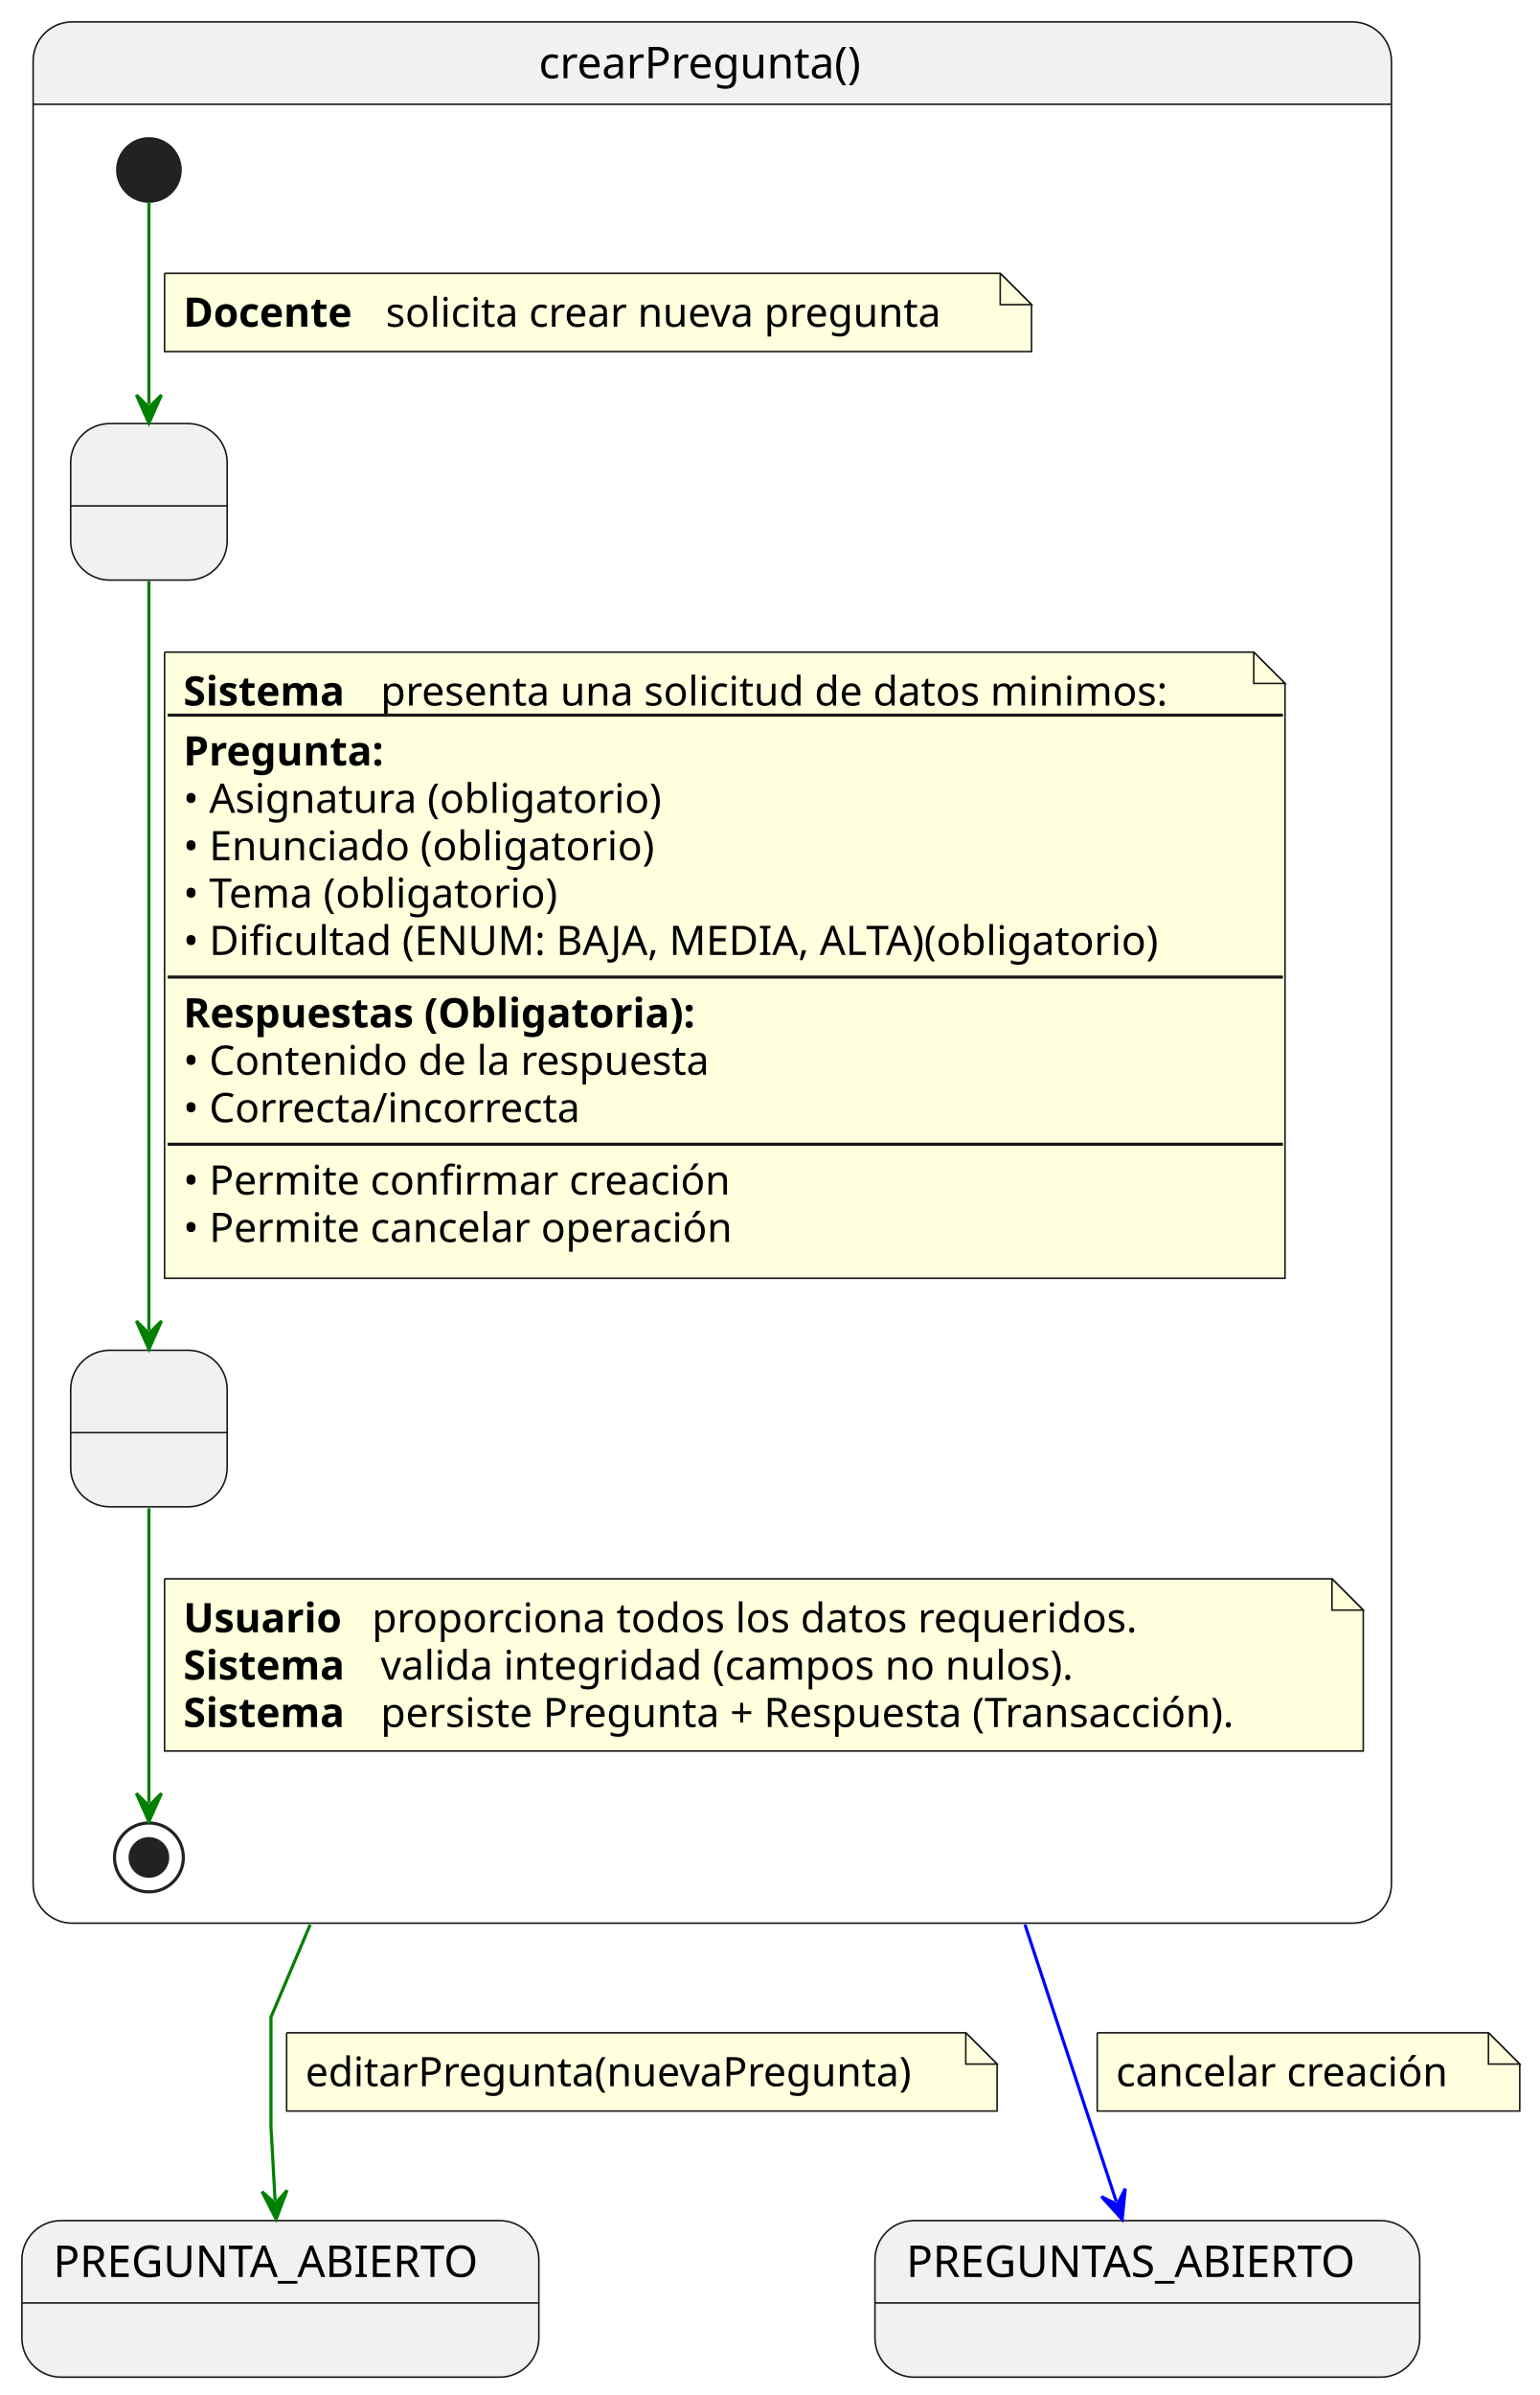
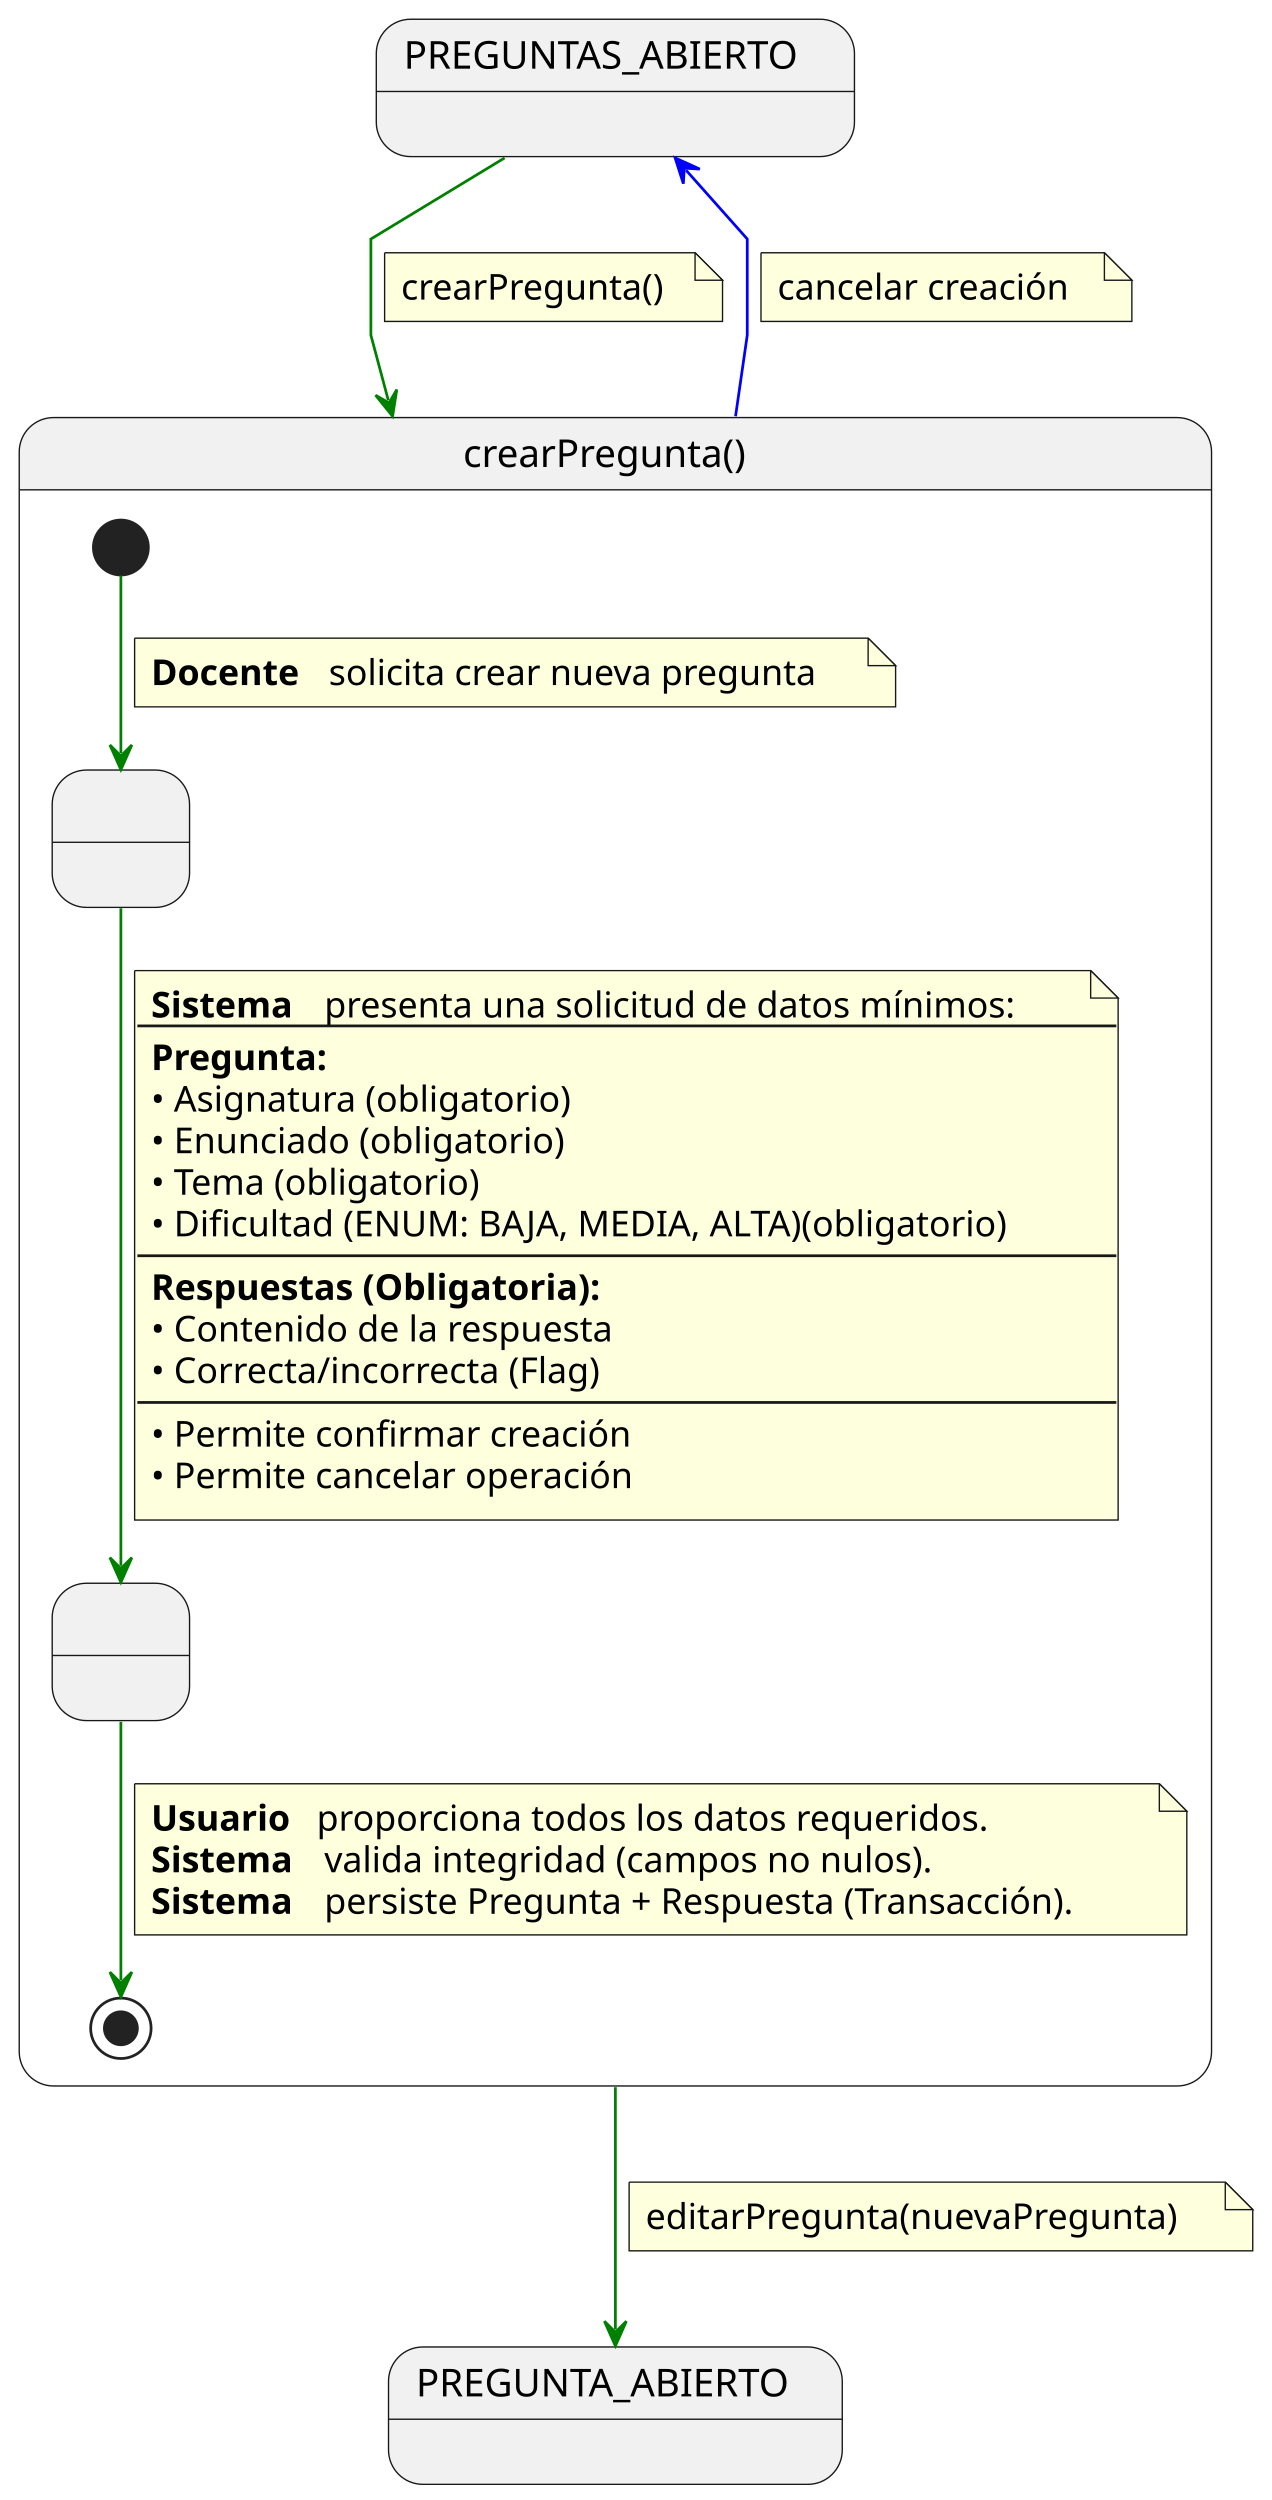
- <svg xmlns="http://www.w3.org/2000/svg" contentStyleType="text/css" data-diagram-type="STATE" height="765px" preserveAspectRatio="none" style="width:492px;height:765px;background:#FFFFFF;" version="1.1" viewBox="0 0 492 765" width="492px" zoomAndPan="magnify">
+ <svg xmlns="http://www.w3.org/2000/svg" contentStyleType="text/css" data-diagram-type="STATE" height="910px" preserveAspectRatio="none" style="width:463px;height:910px;background:#FFFFFF;" version="1.1" viewBox="0 0 463 910" width="463px" zoomAndPan="magnify">
  <defs />
  <g>
-     <path d="M23.08,7 L432.08,7 A12.5,12.5 0 0 1 444.58,19.5 L444.58,33.297 L10.58,33.297 L10.58,19.5 A12.5,12.5 0 0 1 23.08,7" fill="#F1F1F1" />
-     <rect fill="none" height="607.297" rx="12.5" ry="12.5" style="stroke:#181818;stroke-width:0.5;" width="434" x="10.58" y="7" />
-     <line style="stroke:#181818;stroke-width:0.5;" x1="10.58" x2="444.58" y1="33.297" y2="33.297" />
-     <text fill="#000000" font-family="sans-serif" font-size="14" lengthAdjust="spacing" textLength="110.838" x="172.161" y="24.995">crearPregunta()</text>
+     <g id="PREGUNTAS_ABIERTO">
+       <rect fill="#F1F1F1" height="50" rx="12.5" ry="12.5" style="stroke:#181818;stroke-width:0.5;" width="174.055" x="136.97" y="7" />
+       <line style="stroke:#181818;stroke-width:0.5;" x1="136.97" x2="311.025" y1="33.297" y2="33.297" />
+       <text fill="#000000" font-family="sans-serif" font-size="14" lengthAdjust="spacing" textLength="154.055" x="146.97" y="24.995">PREGUNTAS_ABIERTO</text>
+     </g>
+     <path d="M19.5,152 L428.5,152 A12.5,12.5 0 0 1 441,164.5 L441,178.297 L7,178.297 L7,164.5 A12.5,12.5 0 0 1 19.5,152" fill="#F1F1F1" />
+     <rect fill="none" height="607.297" rx="12.5" ry="12.5" style="stroke:#181818;stroke-width:0.5;" width="434" x="7" y="152" />
+     <line style="stroke:#181818;stroke-width:0.5;" x1="7" x2="441" y1="178.297" y2="178.297" />
+     <text fill="#000000" font-family="sans-serif" font-size="14" lengthAdjust="spacing" textLength="110.838" x="168.581" y="169.995">crearPregunta()</text>
    <g id="crearPregunta.SolicitandoDatosPregunta">
-       <rect fill="#F1F1F1" height="50" rx="12.5" ry="12.5" style="stroke:#181818;stroke-width:0.5;" width="50" x="22.58" y="135.297" />
-       <line style="stroke:#181818;stroke-width:0.5;" x1="22.58" x2="72.58" y1="161.594" y2="161.594" />
-       <text fill="#000000" font-family="sans-serif" font-size="14" lengthAdjust="spacing" textLength="4.45" x="45.355" y="153.292"> </text>
+       <rect fill="#F1F1F1" height="50" rx="12.5" ry="12.5" style="stroke:#181818;stroke-width:0.5;" width="50" x="19" y="280.297" />
+       <line style="stroke:#181818;stroke-width:0.5;" x1="19" x2="69" y1="306.594" y2="306.594" />
+       <text fill="#000000" font-family="sans-serif" font-size="14" lengthAdjust="spacing" textLength="4.45" x="41.775" y="298.292"> </text>
    </g>
    <g id="crearPregunta.ProcesandoCreacion">
-       <rect fill="#F1F1F1" height="50" rx="12.5" ry="12.5" style="stroke:#181818;stroke-width:0.5;" width="50" x="22.58" y="431.297" />
-       <line style="stroke:#181818;stroke-width:0.5;" x1="22.58" x2="72.58" y1="457.594" y2="457.594" />
-       <text fill="#000000" font-family="sans-serif" font-size="14" lengthAdjust="spacing" textLength="4.45" x="45.355" y="449.292"> </text>
+       <rect fill="#F1F1F1" height="50" rx="12.5" ry="12.5" style="stroke:#181818;stroke-width:0.5;" width="50" x="19" y="576.297" />
+       <line style="stroke:#181818;stroke-width:0.5;" x1="19" x2="69" y1="602.594" y2="602.594" />
+       <text fill="#000000" font-family="sans-serif" font-size="14" lengthAdjust="spacing" textLength="4.45" x="41.775" y="594.292"> </text>
    </g>
-     <ellipse cx="47.58" cy="54.297" fill="#222222" rx="10" ry="10" style="stroke:#222222;stroke-width:1;" />
-     <ellipse cx="47.58" cy="593.297" fill="none" rx="11" ry="11" style="stroke:#222222;stroke-width:1;" />
-     <ellipse cx="47.58" cy="593.297" fill="#222222" rx="6" ry="6" style="stroke:#222222;stroke-width:1;" />
-     <g class="link" data-entity-1=".start.crearPregunta" data-entity-2="SolicitandoDatosPregunta" data-source-line="8" data-uid="lnk3" id="link_.start.crearPregunta_SolicitandoDatosPregunta">
-       <path d="M47.58,64.527 C47.58,80.237 47.58,106.657 47.58,129.167" fill="none" id="*start*crearPregunta-to-SolicitandoDatosPregunta" style="stroke:#008000;stroke-width:1;" />
-       <polygon fill="#008000" points="47.58,135.167,51.58,126.167,47.58,130.167,43.58,126.167,47.58,135.167" style="stroke:#008000;stroke-width:1;" />
-       <path d="M52.58,87.297 L52.58,112.297 L329.58,112.297 L329.58,97.297 L319.58,87.297 L52.58,87.297" fill="#FEFFDD" style="stroke:#181818;stroke-width:0.5;" />
-       <path d="M319.58,87.297 L319.58,97.297 L329.58,97.297 L319.58,87.297" fill="#FEFFDD" style="stroke:#181818;stroke-width:0.5;" />
-       <text fill="#000000" font-family="sans-serif" font-size="13" font-weight="bold" lengthAdjust="spacing" textLength="60.531" x="58.58" y="104.364">Docente</text>
-       <text fill="#000000" font-family="sans-serif" font-size="13" lengthAdjust="spacing" textLength="191.496" x="123.244" y="104.364">solicita crear nueva pregunta</text>
+     <ellipse cx="44" cy="199.297" fill="#222222" rx="10" ry="10" style="stroke:#222222;stroke-width:1;" />
+     <ellipse cx="44" cy="738.297" fill="none" rx="11" ry="11" style="stroke:#222222;stroke-width:1;" />
+     <ellipse cx="44" cy="738.297" fill="#222222" rx="6" ry="6" style="stroke:#222222;stroke-width:1;" />
+     <g class="link" data-entity-1=".start.crearPregunta" data-entity-2="SolicitandoDatosPregunta" data-source-line="18" data-uid="lnk4" id="link_.start.crearPregunta_SolicitandoDatosPregunta">
+       <path d="M44,209.527 C44,225.237 44,251.657 44,274.167" fill="none" id="*start*crearPregunta-to-SolicitandoDatosPregunta" style="stroke:#008000;stroke-width:1;" />
+       <polygon fill="#008000" points="44,280.167,48,271.167,44,275.167,40,271.167,44,280.167" style="stroke:#008000;stroke-width:1;" />
+       <path d="M49,232.297 L49,257.297 L326,257.297 L326,242.297 L316,232.297 L49,232.297" fill="#FEFFDD" style="stroke:#181818;stroke-width:0.5;" />
+       <path d="M316,232.297 L316,242.297 L326,242.297 L316,232.297" fill="#FEFFDD" style="stroke:#181818;stroke-width:0.5;" />
+       <text fill="#000000" font-family="sans-serif" font-size="13" font-weight="bold" lengthAdjust="spacing" textLength="60.531" x="55" y="249.364">Docente</text>
+       <text fill="#000000" font-family="sans-serif" font-size="13" lengthAdjust="spacing" textLength="191.496" x="119.664" y="249.364">solicita crear nueva pregunta</text>
    </g>
-     <g class="link" data-entity-1="SolicitandoDatosPregunta" data-entity-2="ProcesandoCreacion" data-source-line="13" data-uid="lnk4" id="link_SolicitandoDatosPregunta_ProcesandoCreacion">
-       <path d="M47.58,185.607 C47.58,240.907 47.58,369.627 47.58,424.957" fill="none" id="SolicitandoDatosPregunta-to-ProcesandoCreacion" style="stroke:#008000;stroke-width:1;" />
-       <polygon fill="#008000" points="47.58,430.957,51.58,421.957,47.58,425.957,43.58,421.957,47.58,430.957" style="stroke:#008000;stroke-width:1;" />
-       <path d="M52.58,208.297 L52.58,408.297 L410.58,408.297 L410.58,218.297 L400.58,208.297 L52.58,208.297" fill="#FEFFDD" style="stroke:#181818;stroke-width:0.5;" />
-       <path d="M400.58,208.297 L400.58,218.297 L410.58,218.297 L400.58,208.297" fill="#FEFFDD" style="stroke:#181818;stroke-width:0.5;" />
-       <text fill="#000000" font-family="sans-serif" font-size="13" font-weight="bold" lengthAdjust="spacing" textLength="58.906" x="58.58" y="225.364">Sistema</text>
-       <text fill="#000000" font-family="sans-serif" font-size="13" lengthAdjust="spacing" textLength="269.261" x="121.619" y="225.364">presenta una solicitud de datos minimos:</text>
-       <line style="stroke:#181818;stroke-width:1;" x1="53.58" x2="409.92" y1="228.43" y2="228.43" />
-       <text fill="#000000" font-family="sans-serif" font-size="13" font-weight="bold" lengthAdjust="spacing" textLength="72.757" x="58.58" y="244.497">Pregunta:</text>
-       <text fill="#000000" font-family="sans-serif" font-size="13" lengthAdjust="spacing" textLength="166.067" x="58.58" y="259.629">• Asignatura (obligatorio)</text>
-       <text fill="#000000" font-family="sans-serif" font-size="13" lengthAdjust="spacing" textLength="163.547" x="58.58" y="274.762">• Enunciado (obligatorio)</text>
-       <text fill="#000000" font-family="sans-serif" font-size="13" lengthAdjust="spacing" textLength="132.253" x="58.58" y="289.895">• Tema (obligatorio)</text>
-       <text fill="#000000" font-family="sans-serif" font-size="13" lengthAdjust="spacing" textLength="337.34" x="58.58" y="305.028">• Dificultad (ENUM: BAJA, MEDIA, ALTA)(obligatorio)</text>
-       <line style="stroke:#181818;stroke-width:1;" x1="53.58" x2="409.92" y1="312.094" y2="312.094" />
-       <text fill="#000000" font-family="sans-serif" font-size="13" font-weight="bold" lengthAdjust="spacing" textLength="188.144" x="58.58" y="328.161">Respuestas (Obligatoria):</text>
-       <text fill="#000000" font-family="sans-serif" font-size="13" lengthAdjust="spacing" textLength="182.889" x="58.58" y="343.293">• Contenido de la respuesta</text>
-       <text fill="#000000" font-family="sans-serif" font-size="13" lengthAdjust="spacing" textLength="137.96" x="58.58" y="358.426">• Correcta/incorrecta</text>
-       <line style="stroke:#181818;stroke-width:1;" x1="53.58" x2="409.92" y1="365.492" y2="365.492" />
-       <text fill="#000000" font-family="sans-serif" font-size="13" lengthAdjust="spacing" textLength="188.875" x="58.58" y="381.559">• Permite confirmar creación</text>
-       <text fill="#000000" font-family="sans-serif" font-size="13" lengthAdjust="spacing" textLength="190.506" x="58.58" y="396.692">• Permite cancelar operación</text>
+     <g class="link" data-entity-1="SolicitandoDatosPregunta" data-entity-2="ProcesandoCreacion" data-source-line="23" data-uid="lnk5" id="link_SolicitandoDatosPregunta_ProcesandoCreacion">
+       <path d="M44,330.607 C44,385.907 44,514.627 44,569.957" fill="none" id="SolicitandoDatosPregunta-to-ProcesandoCreacion" style="stroke:#008000;stroke-width:1;" />
+       <polygon fill="#008000" points="44,575.957,48,566.957,44,570.957,40,566.957,44,575.957" style="stroke:#008000;stroke-width:1;" />
+       <path d="M49,353.297 L49,553.297 L407,553.297 L407,363.297 L397,353.297 L49,353.297" fill="#FEFFDD" style="stroke:#181818;stroke-width:0.5;" />
+       <path d="M397,353.297 L397,363.297 L407,363.297 L397,353.297" fill="#FEFFDD" style="stroke:#181818;stroke-width:0.5;" />
+       <text fill="#000000" font-family="sans-serif" font-size="13" font-weight="bold" lengthAdjust="spacing" textLength="58.906" x="55" y="370.364">Sistema</text>
+       <text fill="#000000" font-family="sans-serif" font-size="13" lengthAdjust="spacing" textLength="269.261" x="118.039" y="370.364">presenta una solicitud de datos mínimos:</text>
+       <line style="stroke:#181818;stroke-width:1;" x1="50" x2="406.34" y1="373.43" y2="373.43" />
+       <text fill="#000000" font-family="sans-serif" font-size="13" font-weight="bold" lengthAdjust="spacing" textLength="72.757" x="55" y="389.497">Pregunta:</text>
+       <text fill="#000000" font-family="sans-serif" font-size="13" lengthAdjust="spacing" textLength="166.067" x="55" y="404.629">• Asignatura (obligatorio)</text>
+       <text fill="#000000" font-family="sans-serif" font-size="13" lengthAdjust="spacing" textLength="163.547" x="55" y="419.762">• Enunciado (obligatorio)</text>
+       <text fill="#000000" font-family="sans-serif" font-size="13" lengthAdjust="spacing" textLength="132.253" x="55" y="434.895">• Tema (obligatorio)</text>
+       <text fill="#000000" font-family="sans-serif" font-size="13" lengthAdjust="spacing" textLength="337.34" x="55" y="450.028">• Dificultad (ENUM: BAJA, MEDIA, ALTA)(obligatorio)</text>
+       <line style="stroke:#181818;stroke-width:1;" x1="50" x2="406.34" y1="457.094" y2="457.094" />
+       <text fill="#000000" font-family="sans-serif" font-size="13" font-weight="bold" lengthAdjust="spacing" textLength="188.144" x="55" y="473.161">Respuestas (Obligatoria):</text>
+       <text fill="#000000" font-family="sans-serif" font-size="13" lengthAdjust="spacing" textLength="182.889" x="55" y="488.293">• Contenido de la respuesta</text>
+       <text fill="#000000" font-family="sans-serif" font-size="13" lengthAdjust="spacing" textLength="179.543" x="55" y="503.426">• Correcta/incorrecta (Flag)</text>
+       <line style="stroke:#181818;stroke-width:1;" x1="50" x2="406.34" y1="510.492" y2="510.492" />
+       <text fill="#000000" font-family="sans-serif" font-size="13" lengthAdjust="spacing" textLength="188.875" x="55" y="526.559">• Permite confirmar creación</text>
+       <text fill="#000000" font-family="sans-serif" font-size="13" lengthAdjust="spacing" textLength="190.506" x="55" y="541.692">• Permite cancelar operación</text>
    </g>
-     <g class="link" data-entity-1="ProcesandoCreacion" data-entity-2=".end.crearPregunta" data-source-line="31" data-uid="lnk6" id="link_ProcesandoCreacion_.end.crearPregunta">
-       <path d="M47.58,481.747 C47.58,511.527 47.58,554.507 47.58,575.837" fill="none" id="ProcesandoCreacion-to-*end*crearPregunta" style="stroke:#008000;stroke-width:1;" />
-       <polygon fill="#008000" points="47.58,581.837,51.58,572.837,47.58,576.837,43.58,572.837,47.58,581.837" style="stroke:#008000;stroke-width:1;" />
-       <path d="M52.58,504.297 L52.58,559.297 L435.58,559.297 L435.58,514.297 L425.58,504.297 L52.58,504.297" fill="#FEFFDD" style="stroke:#181818;stroke-width:0.5;" />
-       <path d="M425.58,504.297 L425.58,514.297 L435.58,514.297 L425.58,504.297" fill="#FEFFDD" style="stroke:#181818;stroke-width:0.5;" />
-       <text fill="#000000" font-family="sans-serif" font-size="13" font-weight="bold" lengthAdjust="spacing" textLength="56.12" x="58.58" y="521.364">Usuario</text>
-       <text fill="#000000" font-family="sans-serif" font-size="13" lengthAdjust="spacing" textLength="258.857" x="118.832" y="521.364">proporciona todos los datos requeridos.</text>
-       <text fill="#000000" font-family="sans-serif" font-size="13" font-weight="bold" lengthAdjust="spacing" textLength="58.906" x="58.58" y="536.497">Sistema</text>
-       <text fill="#000000" font-family="sans-serif" font-size="13" lengthAdjust="spacing" textLength="238.297" x="121.619" y="536.497">valida integridad (campos no nulos).</text>
-       <text fill="#000000" font-family="sans-serif" font-size="13" font-weight="bold" lengthAdjust="spacing" textLength="58.906" x="58.58" y="551.629">Sistema</text>
-       <text fill="#000000" font-family="sans-serif" font-size="13" lengthAdjust="spacing" textLength="298.981" x="121.619" y="551.629">persiste Pregunta + Respuesta (Transacción).</text>
+     <g class="link" data-entity-1="ProcesandoCreacion" data-entity-2=".end.crearPregunta" data-source-line="41" data-uid="lnk7" id="link_ProcesandoCreacion_.end.crearPregunta">
+       <path d="M44,626.747 C44,656.527 44,699.507 44,720.837" fill="none" id="ProcesandoCreacion-to-*end*crearPregunta" style="stroke:#008000;stroke-width:1;" />
+       <polygon fill="#008000" points="44,726.837,48,717.837,44,721.837,40,717.837,44,726.837" style="stroke:#008000;stroke-width:1;" />
+       <path d="M49,649.297 L49,704.297 L432,704.297 L432,659.297 L422,649.297 L49,649.297" fill="#FEFFDD" style="stroke:#181818;stroke-width:0.5;" />
+       <path d="M422,649.297 L422,659.297 L432,659.297 L422,649.297" fill="#FEFFDD" style="stroke:#181818;stroke-width:0.5;" />
+       <text fill="#000000" font-family="sans-serif" font-size="13" font-weight="bold" lengthAdjust="spacing" textLength="56.12" x="55" y="666.364">Usuario</text>
+       <text fill="#000000" font-family="sans-serif" font-size="13" lengthAdjust="spacing" textLength="258.857" x="115.252" y="666.364">proporciona todos los datos requeridos.</text>
+       <text fill="#000000" font-family="sans-serif" font-size="13" font-weight="bold" lengthAdjust="spacing" textLength="58.906" x="55" y="681.497">Sistema</text>
+       <text fill="#000000" font-family="sans-serif" font-size="13" lengthAdjust="spacing" textLength="238.297" x="118.039" y="681.497">valida integridad (campos no nulos).</text>
+       <text fill="#000000" font-family="sans-serif" font-size="13" font-weight="bold" lengthAdjust="spacing" textLength="58.906" x="55" y="696.629">Sistema</text>
+       <text fill="#000000" font-family="sans-serif" font-size="13" lengthAdjust="spacing" textLength="298.981" x="118.039" y="696.629">persiste Pregunta + Respuesta (Transacción).</text>
    </g>
    <g id="PREGUNTA_ABIERTO">
-       <rect fill="#F1F1F1" height="50" rx="12.5" ry="12.5" style="stroke:#181818;stroke-width:0.5;" width="165.168" x="7" y="709.3" />
-       <line style="stroke:#181818;stroke-width:0.5;" x1="7" x2="172.168" y1="735.597" y2="735.597" />
-       <text fill="#000000" font-family="sans-serif" font-size="14" lengthAdjust="spacing" textLength="145.168" x="17" y="727.295">PREGUNTA_ABIERTO</text>
+       <rect fill="#F1F1F1" height="50" rx="12.5" ry="12.5" style="stroke:#181818;stroke-width:0.5;" width="165.168" x="141.42" y="854.3" />
+       <line style="stroke:#181818;stroke-width:0.5;" x1="141.42" x2="306.588" y1="880.597" y2="880.597" />
+       <text fill="#000000" font-family="sans-serif" font-size="14" lengthAdjust="spacing" textLength="145.168" x="151.42" y="872.295">PREGUNTA_ABIERTO</text>
    </g>
-     <g id="PREGUNTAS_ABIERTO">
-       <rect fill="#F1F1F1" height="50" rx="12.5" ry="12.5" style="stroke:#181818;stroke-width:0.5;" width="174.055" x="279.56" y="709.3" />
-       <line style="stroke:#181818;stroke-width:0.5;" x1="279.56" x2="453.615" y1="735.597" y2="735.597" />
-       <text fill="#000000" font-family="sans-serif" font-size="14" lengthAdjust="spacing" textLength="154.055" x="289.56" y="727.295">PREGUNTAS_ABIERTO</text>
+     <g class="link" data-entity-1="PREGUNTAS_ABIERTO" data-entity-2="crearPregunta" data-source-line="7" data-uid="lnk2" id="link_PREGUNTAS_ABIERTO_crearPregunta">
+       <path d="M183.67,57.48 C160.12,71.76 135,87 135,87 C135,87 135,122 135,122 C135,122 136.448,127.424 141.348,145.724" fill="none" id="PREGUNTAS_ABIERTO-to-crearPregunta" style="stroke:#008000;stroke-width:1;" />
+       <polygon fill="#008000" points="142.9,151.52,144.436,141.792,141.607,146.69,136.708,143.861,142.9,151.52" style="stroke:#008000;stroke-width:1;" />
+       <path d="M140,92 L140,117 L263,117 L263,102 L253,92 L140,92" fill="#FEFFDD" style="stroke:#181818;stroke-width:0.5;" />
+       <path d="M253,92 L253,102 L263,102 L253,92" fill="#FEFFDD" style="stroke:#181818;stroke-width:0.5;" />
+       <text fill="#000000" font-family="sans-serif" font-size="13" lengthAdjust="spacing" textLength="102.921" x="146" y="109.067">crearPregunta()</text>
    </g>
-     <g class="link" data-entity-1="crearPregunta" data-entity-2="PREGUNTA_ABIERTO" data-source-line="39" data-uid="lnk8" id="link_crearPregunta_PREGUNTA_ABIERTO">
-       <path d="M99.1,614.78 C91.34,633.09 86.58,644.3 86.58,644.3 C86.58,644.3 86.58,679.3 86.58,679.3 C86.58,679.3 87.099,688.549 87.889,702.839" fill="none" id="crearPregunta-to-PREGUNTA_ABIERTO" style="stroke:#008000;stroke-width:1;" />
-       <polygon fill="#008000" points="88.22,708.83,91.717,699.623,87.944,703.838,83.729,700.064,88.22,708.83" style="stroke:#008000;stroke-width:1;" />
-       <path d="M91.58,649.3 L91.58,674.3 L318.58,674.3 L318.58,659.3 L308.58,649.3 L91.58,649.3" fill="#FEFFDD" style="stroke:#181818;stroke-width:0.5;" />
-       <path d="M308.58,649.3 L308.58,659.3 L318.58,659.3 L308.58,649.3" fill="#FEFFDD" style="stroke:#181818;stroke-width:0.5;" />
-       <text fill="#000000" font-family="sans-serif" font-size="13" lengthAdjust="spacing" textLength="206.502" x="97.58" y="666.367">editarPregunta(nuevaPregunta)</text>
+     <g class="link" data-entity-1="crearPregunta" data-entity-2="PREGUNTAS_ABIERTO" data-source-line="58" data-uid="lnk10" id="link_crearPregunta_PREGUNTAS_ABIERTO">
+       <path d="M267.74,151.52 C270.38,133.22 272,122 272,122 C272,122 272,87 272,87 C272,87 262.437,76.243 249.737,61.963" fill="none" id="crearPregunta-to-PREGUNTAS_ABIERTO" style="stroke:#0000FF;stroke-width:1;" />
+       <polygon fill="#0000FF" points="245.75,57.48,248.742,66.863,249.073,61.216,254.72,61.547,245.75,57.48" style="stroke:#0000FF;stroke-width:1;" />
+       <path d="M277,92 L277,117 L412,117 L412,102 L402,92 L277,92" fill="#FEFFDD" style="stroke:#181818;stroke-width:0.5;" />
+       <path d="M402,92 L402,102 L412,102 L402,92" fill="#FEFFDD" style="stroke:#181818;stroke-width:0.5;" />
+       <text fill="#000000" font-family="sans-serif" font-size="13" lengthAdjust="spacing" textLength="114.962" x="283" y="109.067">cancelar creación</text>
    </g>
-     <g class="link" data-entity-1="crearPregunta" data-entity-2="PREGUNTAS_ABIERTO" data-source-line="44" data-uid="lnk10" id="link_crearPregunta_PREGUNTAS_ABIERTO">
-       <path d="M327.49,614.73 C340.36,653.74 349.611,681.812 356.671,703.222" fill="none" id="crearPregunta-to-PREGUNTAS_ABIERTO" style="stroke:#0000FF;stroke-width:1;" />
-       <polygon fill="#0000FF" points="358.55,708.92,359.53,699.12,356.984,704.172,351.933,701.625,358.55,708.92" style="stroke:#0000FF;stroke-width:1;" />
-       <path d="M350.58,649.3 L350.58,674.3 L485.58,674.3 L485.58,659.3 L475.58,649.3 L350.58,649.3" fill="#FEFFDD" style="stroke:#181818;stroke-width:0.5;" />
-       <path d="M475.58,649.3 L475.58,659.3 L485.58,659.3 L475.58,649.3" fill="#FEFFDD" style="stroke:#181818;stroke-width:0.5;" />
-       <text fill="#000000" font-family="sans-serif" font-size="13" lengthAdjust="spacing" textLength="114.962" x="356.58" y="666.367">cancelar creación</text>
+     <g class="link" data-entity-1="crearPregunta" data-entity-2="PREGUNTA_ABIERTO" data-source-line="52" data-uid="lnk9" id="link_crearPregunta_PREGUNTA_ABIERTO">
+       <path d="M224,759.73 C224,798.74 224,826.51 224,847.92" fill="none" id="crearPregunta-to-PREGUNTA_ABIERTO" style="stroke:#008000;stroke-width:1;" />
+       <polygon fill="#008000" points="224,853.92,228,844.92,224,848.92,220,844.92,224,853.92" style="stroke:#008000;stroke-width:1;" />
+       <path d="M229,794.3 L229,819.3 L456,819.3 L456,804.3 L446,794.3 L229,794.3" fill="#FEFFDD" style="stroke:#181818;stroke-width:0.5;" />
+       <path d="M446,794.3 L446,804.3 L456,804.3 L446,794.3" fill="#FEFFDD" style="stroke:#181818;stroke-width:0.5;" />
+       <text fill="#000000" font-family="sans-serif" font-size="13" lengthAdjust="spacing" textLength="206.502" x="235" y="811.367">editarPregunta(nuevaPregunta)</text>
    </g>
  </g>
</svg>
